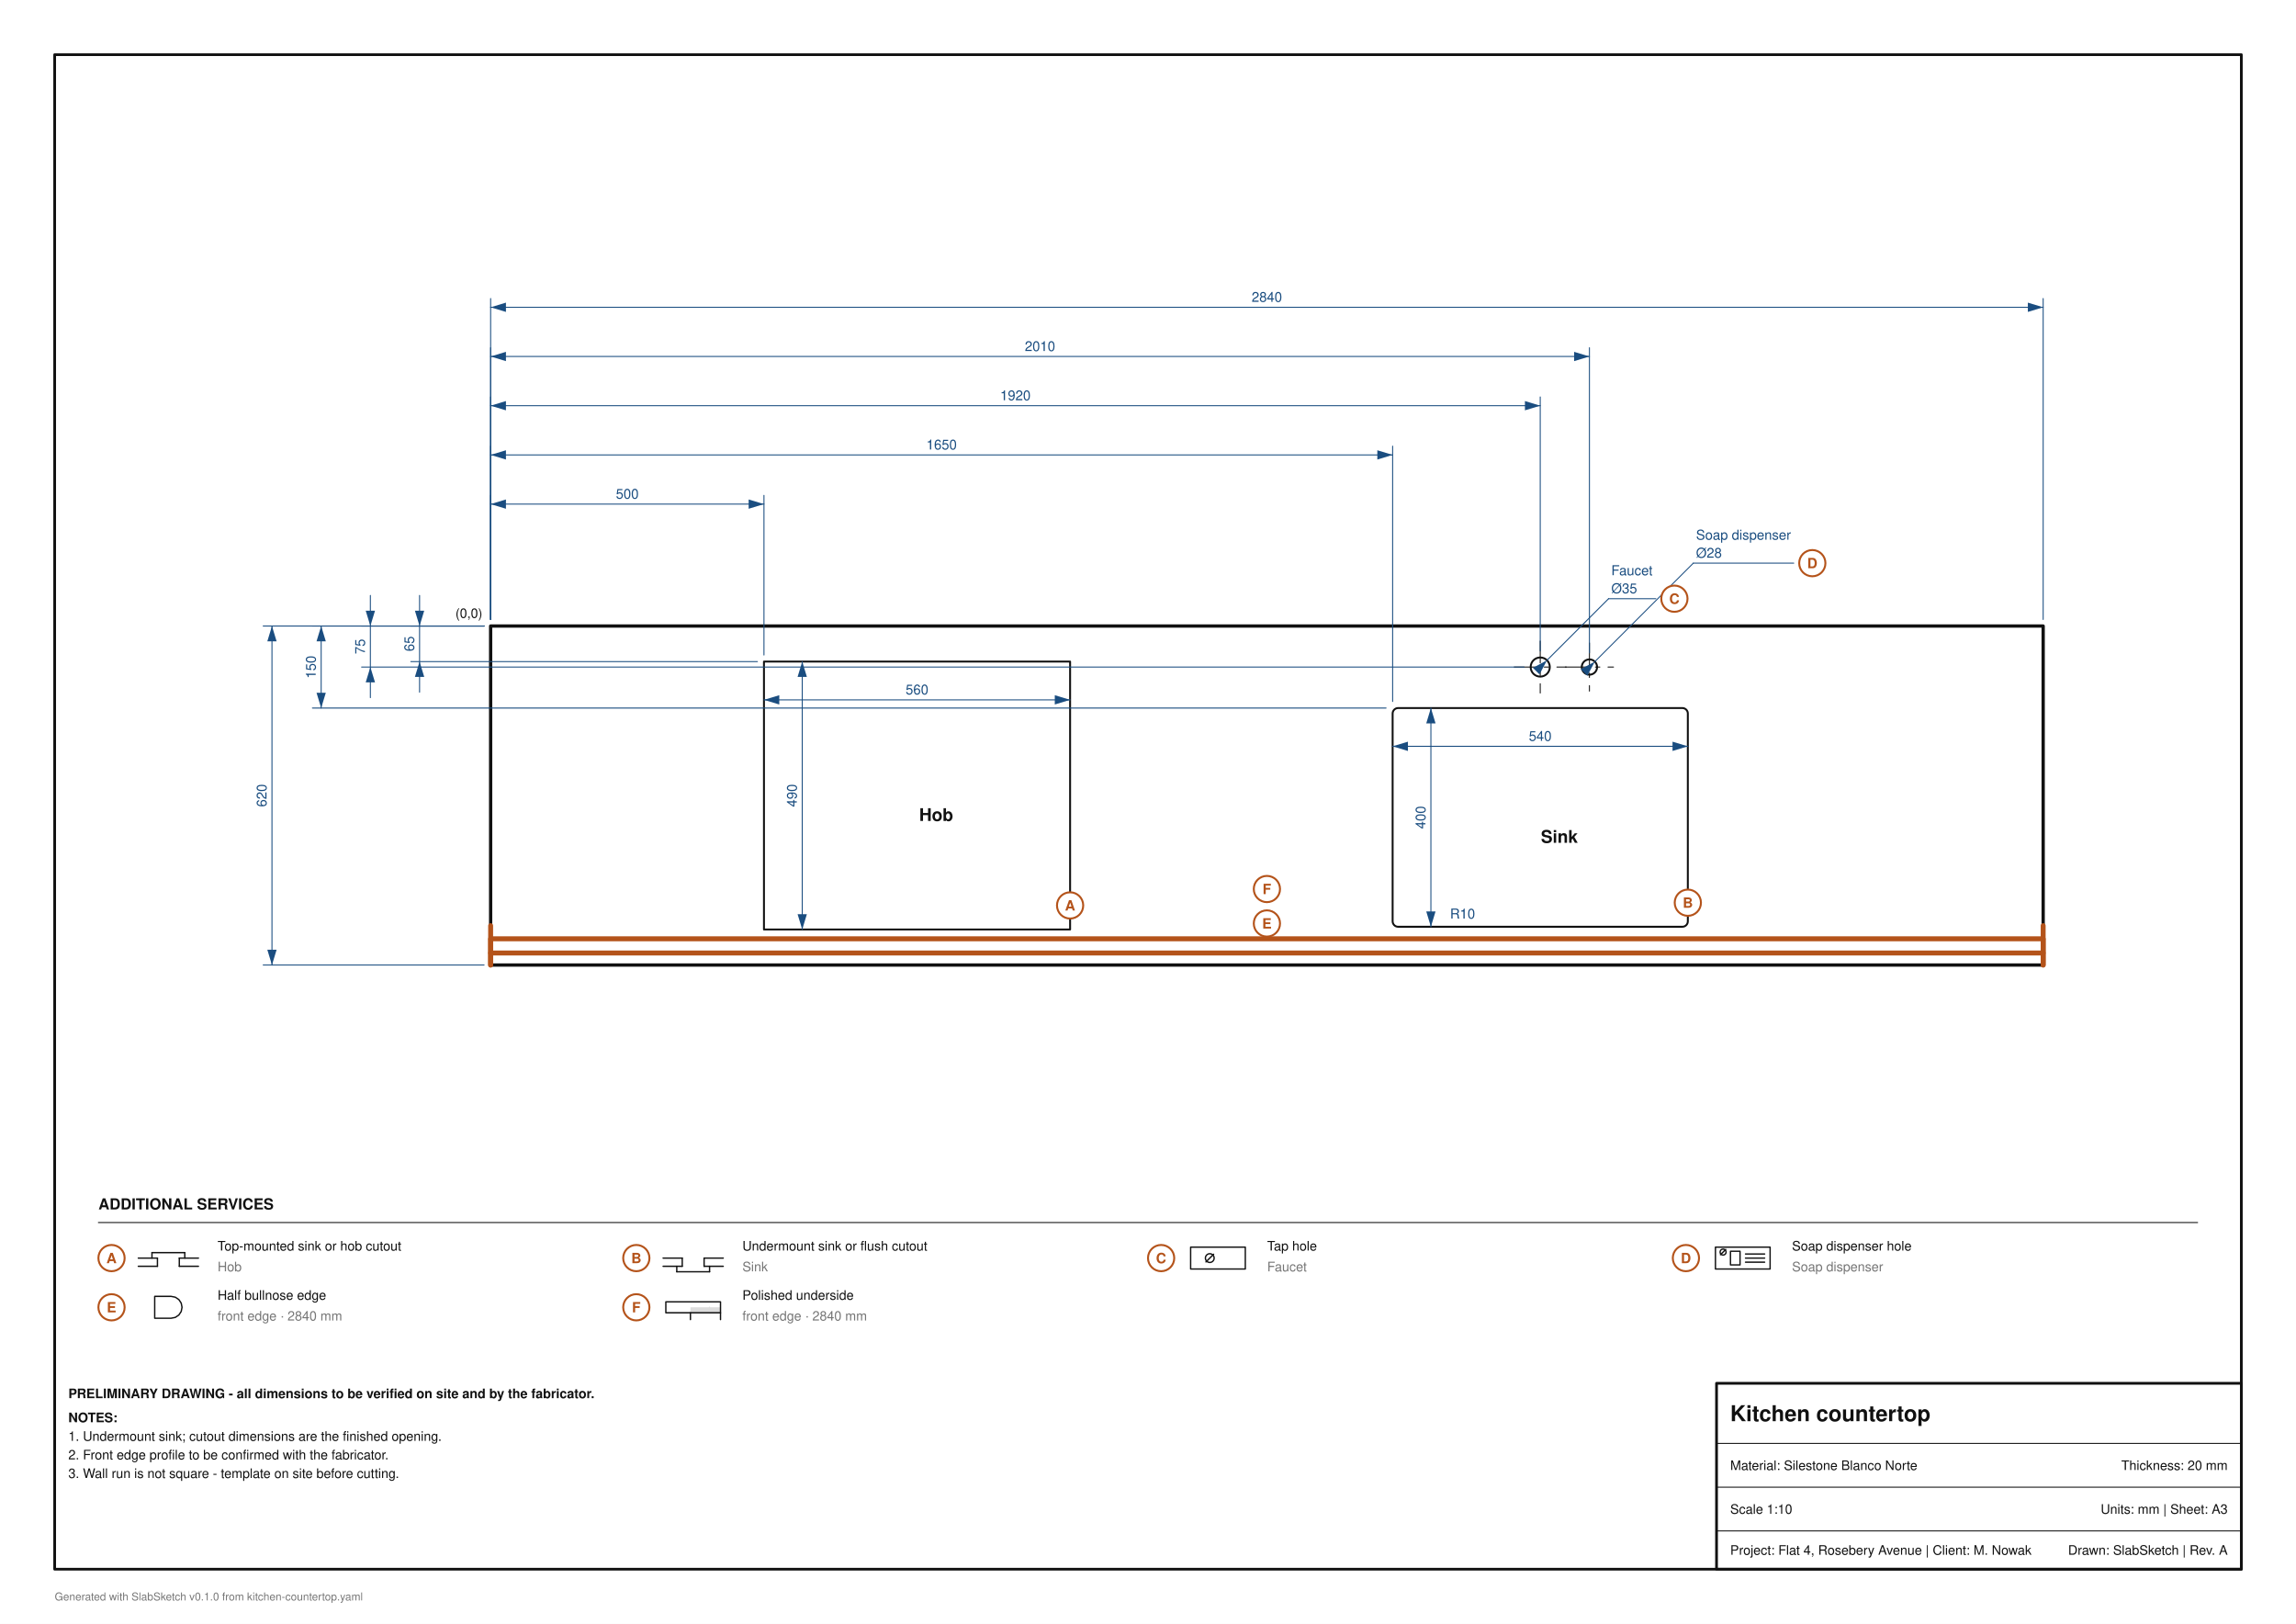
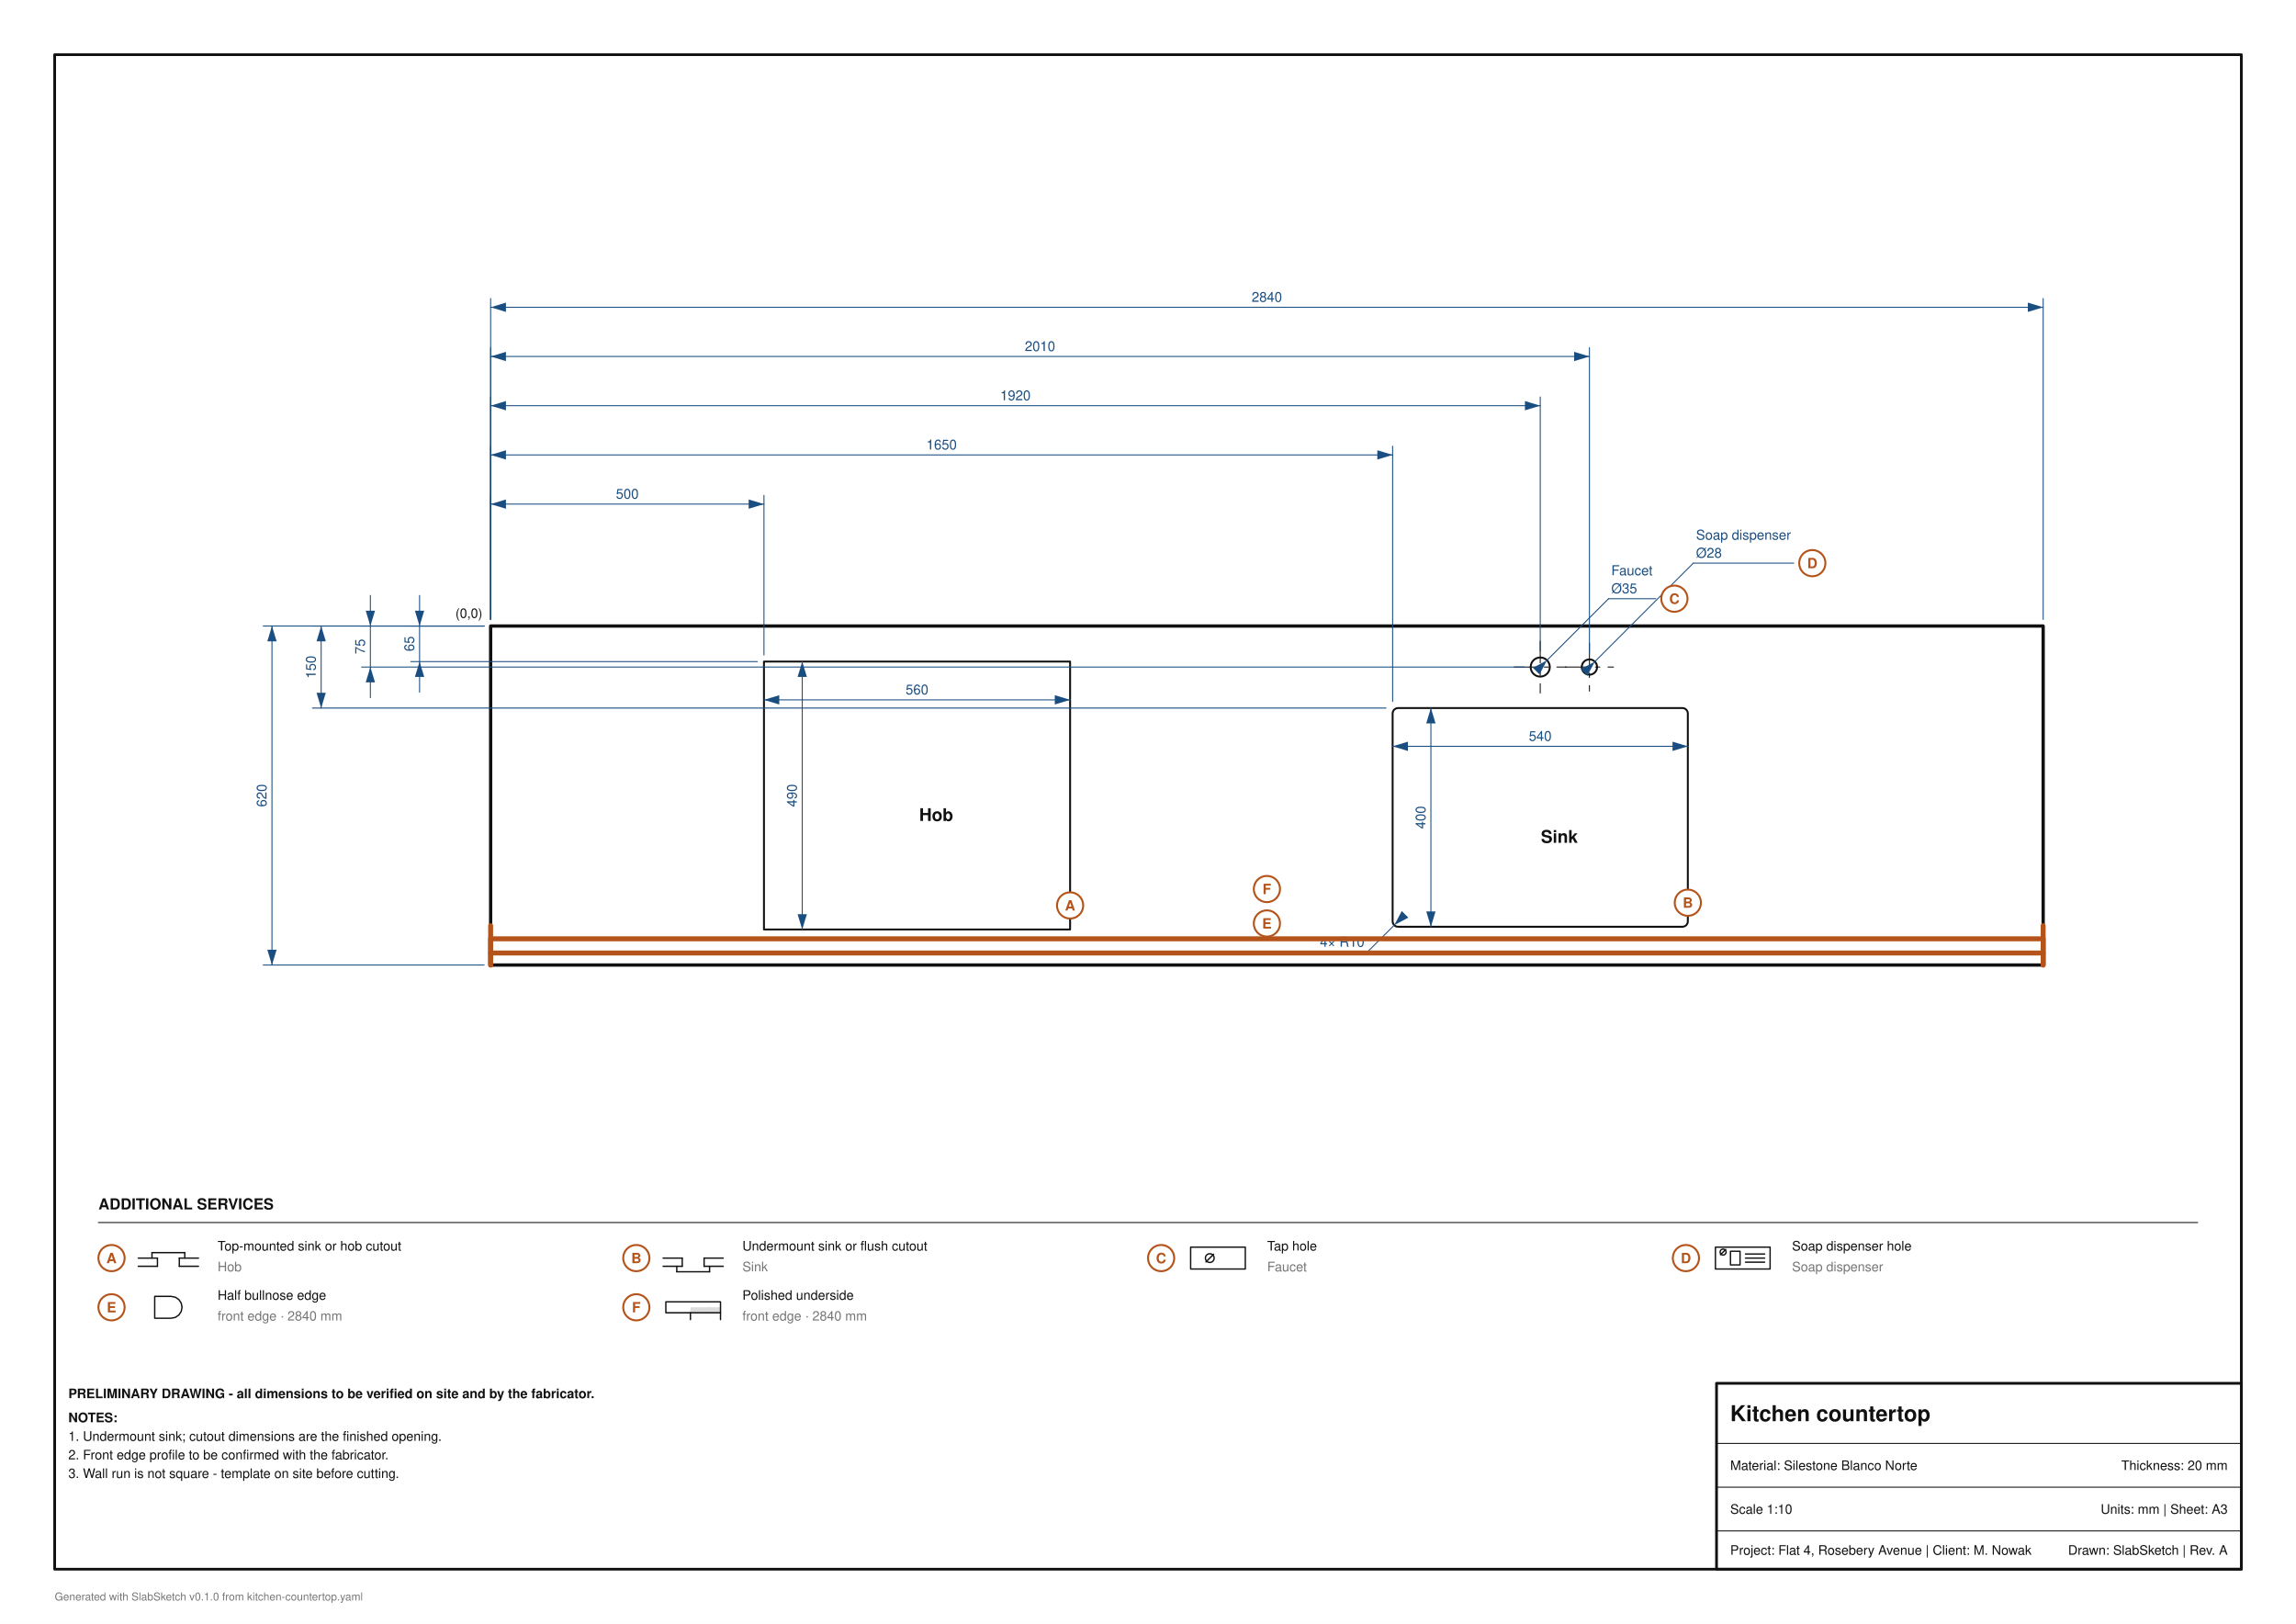
<svg xmlns="http://www.w3.org/2000/svg" version="1.1" width="420mm" height="297mm" viewBox="0 0 420 297">
  <rect x="0" y="0" width="420" height="297" fill="#ffffff" />
  <g fill="none" stroke="none" stroke-linecap="round" stroke-linejoin="round" font-family="Helvetica, Arial, sans-serif" shape-rendering="geometricPrecision">
    <g id="frame">
      <polygon points="10,10 410,10 410,287 10,287" stroke="#111111" stroke-width="0.5" fill="none" />
      <polygon points="314,253 410,253 410,287 314,287" stroke="#111111" stroke-width="0.5" fill="none" />
      <line x1="314" y1="264" x2="410" y2="264" stroke="#111111" stroke-width="0.18" />
      <line x1="314" y1="272" x2="410" y2="272" stroke="#111111" stroke-width="0.18" />
      <line x1="314" y1="280" x2="410" y2="280" stroke="#111111" stroke-width="0.18" />
      <line x1="18" y1="223.6" x2="402" y2="223.6" stroke="#111111" stroke-width="0.18" />
    </g>
    <g id="outline">
      <polygon points="89.75,114.5 373.75,114.5 373.75,176.5 89.75,176.5" stroke="#111111" stroke-width="0.6" fill="none" />
    </g>
    <g id="cutout">
      <polygon points="139.75,121 195.75,121 195.75,170 139.75,170" stroke="#111111" stroke-width="0.35" fill="none" />
      <polygon points="254.75,130.5 254.769,130.305 254.826,130.117 254.919,129.944 255.043,129.793 255.194,129.669 255.367,129.576 255.555,129.519 255.75,129.5 307.75,129.5 307.945,129.519 308.133,129.576 308.306,129.669 308.457,129.793 308.581,129.944 308.674,130.117 308.731,130.305 308.75,130.5 308.75,168.5 308.731,168.695 308.674,168.883 308.581,169.056 308.457,169.207 308.306,169.331 308.133,169.424 307.945,169.481 307.75,169.5 255.75,169.5 255.555,169.481 255.367,169.424 255.194,169.331 255.043,169.207 254.919,169.056 254.826,168.883 254.769,168.695 254.75,168.5" stroke="#111111" stroke-width="0.35" fill="none" />
    </g>
    <g id="hole">
      <circle cx="281.75" cy="122" r="1.75" stroke="#111111" stroke-width="0.35" fill="none" />
      <circle cx="290.75" cy="122" r="1.4" stroke="#111111" stroke-width="0.35" fill="none" />
    </g>
    <g id="centreline">
      <line x1="277" y1="122" x2="286.5" y2="122" stroke="#111111" stroke-width="0.18" stroke-dasharray="4 1.5 0.8 1.5" />
      <line x1="281.75" y1="117.25" x2="281.75" y2="126.75" stroke="#111111" stroke-width="0.18" stroke-dasharray="4 1.5 0.8 1.5" />
      <line x1="286.35" y1="122" x2="295.15" y2="122" stroke="#111111" stroke-width="0.18" stroke-dasharray="4 1.5 0.8 1.5" />
      <line x1="290.75" y1="117.6" x2="290.75" y2="126.4" stroke="#111111" stroke-width="0.18" stroke-dasharray="4 1.5 0.8 1.5" />
    </g>
    <g id="dimension">
-       <text x="265.25" y="168" dy="0" font-size="2.5" fill="#1a4d80">R10</text>
+       <line x1="255.043" y1="169.207" x2="250.093" y2="174.157" stroke="#1a4d80" stroke-width="0.18" />
+       <line x1="250.093" y1="174.157" x2="240.963" y2="174.157" stroke="#1a4d80" stroke-width="0.18" />
+       <polygon points="255.043,169.207 257.624,167.828 256.422,166.626" fill="#1a4d80" />
+       <text x="249.593" y="173.157" dy="0" font-size="2.5" fill="#1a4d80" text-anchor="end">4× R10</text>
      <line x1="139.75" y1="128" x2="195.75" y2="128" stroke="#1a4d80" stroke-width="0.18" />
      <polygon points="139.75,128 142.55,128.85 142.55,127.15" fill="#1a4d80" />
      <polygon points="195.75,128 192.95,127.15 192.95,128.85" fill="#1a4d80" />
      <text x="167.75" y="127" dy="0" font-size="2.5" fill="#1a4d80" text-anchor="middle">560</text>
      <line x1="254.75" y1="136.5" x2="308.75" y2="136.5" stroke="#1a4d80" stroke-width="0.18" />
      <polygon points="254.75,136.5 257.55,137.35 257.55,135.65" fill="#1a4d80" />
      <polygon points="308.75,136.5 305.95,135.65 305.95,137.35" fill="#1a4d80" />
      <text x="281.75" y="135.5" dy="0" font-size="2.5" fill="#1a4d80" text-anchor="middle">540</text>
      <line x1="89.75" y1="113.3" x2="89.75" y2="90.6" stroke="#1a4d80" stroke-width="0.18" />
      <line x1="139.75" y1="119.8" x2="139.75" y2="90.6" stroke="#1a4d80" stroke-width="0.18" />
      <line x1="89.75" y1="92.2" x2="139.75" y2="92.2" stroke="#1a4d80" stroke-width="0.18" />
      <polygon points="89.75,92.2 92.55,93.05 92.55,91.35" fill="#1a4d80" />
      <polygon points="139.75,92.2 136.95,91.35 136.95,93.05" fill="#1a4d80" />
      <text x="114.75" y="91.2" dy="0" font-size="2.5" fill="#1a4d80" text-anchor="middle">500</text>
      <line x1="89.75" y1="113.3" x2="89.75" y2="81.6" stroke="#1a4d80" stroke-width="0.18" />
      <line x1="254.75" y1="128.3" x2="254.75" y2="81.6" stroke="#1a4d80" stroke-width="0.18" />
      <line x1="89.75" y1="83.2" x2="254.75" y2="83.2" stroke="#1a4d80" stroke-width="0.18" />
      <polygon points="89.75,83.2 92.55,84.05 92.55,82.35" fill="#1a4d80" />
      <polygon points="254.75,83.2 251.95,82.35 251.95,84.05" fill="#1a4d80" />
      <text x="172.25" y="82.2" dy="0" font-size="2.5" fill="#1a4d80" text-anchor="middle">1650</text>
      <line x1="89.75" y1="113.3" x2="89.75" y2="72.6" stroke="#1a4d80" stroke-width="0.18" />
      <line x1="281.75" y1="119.05" x2="281.75" y2="72.6" stroke="#1a4d80" stroke-width="0.18" />
      <line x1="89.75" y1="74.2" x2="281.75" y2="74.2" stroke="#1a4d80" stroke-width="0.18" />
      <polygon points="89.75,74.2 92.55,75.05 92.55,73.35" fill="#1a4d80" />
      <polygon points="281.75,74.2 278.95,73.35 278.95,75.05" fill="#1a4d80" />
      <text x="185.75" y="73.2" dy="0" font-size="2.5" fill="#1a4d80" text-anchor="middle">1920</text>
      <line x1="89.75" y1="113.3" x2="89.75" y2="63.6" stroke="#1a4d80" stroke-width="0.18" />
      <line x1="290.75" y1="119.4" x2="290.75" y2="63.6" stroke="#1a4d80" stroke-width="0.18" />
      <line x1="89.75" y1="65.2" x2="290.75" y2="65.2" stroke="#1a4d80" stroke-width="0.18" />
      <polygon points="89.75,65.2 92.55,66.05 92.55,64.35" fill="#1a4d80" />
      <polygon points="290.75,65.2 287.95,64.35 287.95,66.05" fill="#1a4d80" />
      <text x="190.25" y="64.2" dy="0" font-size="2.5" fill="#1a4d80" text-anchor="middle">2010</text>
      <line x1="89.75" y1="113.3" x2="89.75" y2="54.6" stroke="#1a4d80" stroke-width="0.18" />
      <line x1="373.75" y1="113.3" x2="373.75" y2="54.6" stroke="#1a4d80" stroke-width="0.18" />
      <line x1="89.75" y1="56.2" x2="373.75" y2="56.2" stroke="#1a4d80" stroke-width="0.18" />
      <polygon points="89.75,56.2 92.55,57.05 92.55,55.35" fill="#1a4d80" />
      <polygon points="373.75,56.2 370.95,55.35 370.95,57.05" fill="#1a4d80" />
      <text x="231.75" y="55.2" dy="0" font-size="2.5" fill="#1a4d80" text-anchor="middle">2840</text>
      <line x1="146.75" y1="121" x2="146.75" y2="170" stroke="#1a4d80" stroke-width="0.18" />
      <polygon points="146.75,121 145.9,123.8 147.6,123.8" fill="#1a4d80" />
      <polygon points="146.75,170 147.6,167.2 145.9,167.2" fill="#1a4d80" />
      <text x="145.75" y="145.5" dy="0" font-size="2.5" fill="#1a4d80" text-anchor="middle" transform="rotate(-90 145.75 145.5)">490</text>
      <line x1="261.75" y1="129.5" x2="261.75" y2="169.5" stroke="#1a4d80" stroke-width="0.18" />
      <polygon points="261.75,129.5 260.9,132.3 262.6,132.3" fill="#1a4d80" />
      <polygon points="261.75,169.5 262.6,166.7 260.9,166.7" fill="#1a4d80" />
      <text x="260.75" y="149.5" dy="0" font-size="2.5" fill="#1a4d80" text-anchor="middle" transform="rotate(-90 260.75 149.5)">400</text>
      <line x1="88.55" y1="114.5" x2="75.15" y2="114.5" stroke="#1a4d80" stroke-width="0.18" />
      <line x1="138.55" y1="121" x2="75.15" y2="121" stroke="#1a4d80" stroke-width="0.18" />
      <line x1="76.75" y1="108.9" x2="76.75" y2="126.6" stroke="#1a4d80" stroke-width="0.18" />
      <polygon points="76.75,114.5 77.6,111.7 75.9,111.7" fill="#1a4d80" />
      <polygon points="76.75,121 75.9,123.8 77.6,123.8" fill="#1a4d80" />
      <text x="75.75" y="117.75" dy="0" font-size="2.5" fill="#1a4d80" text-anchor="middle" transform="rotate(-90 75.75 117.75)">65</text>
      <line x1="88.55" y1="114.5" x2="57.15" y2="114.5" stroke="#1a4d80" stroke-width="0.18" />
      <line x1="253.55" y1="129.5" x2="57.15" y2="129.5" stroke="#1a4d80" stroke-width="0.18" />
      <line x1="58.75" y1="114.5" x2="58.75" y2="129.5" stroke="#1a4d80" stroke-width="0.18" />
      <polygon points="58.75,114.5 57.9,117.3 59.6,117.3" fill="#1a4d80" />
      <polygon points="58.75,129.5 59.6,126.7 57.9,126.7" fill="#1a4d80" />
      <text x="57.75" y="122" dy="0" font-size="2.5" fill="#1a4d80" text-anchor="middle" transform="rotate(-90 57.75 122)">150</text>
      <line x1="88.55" y1="114.5" x2="66.15" y2="114.5" stroke="#1a4d80" stroke-width="0.18" />
      <line x1="278.8" y1="122" x2="66.15" y2="122" stroke="#1a4d80" stroke-width="0.18" />
      <line x1="67.75" y1="108.9" x2="67.75" y2="127.6" stroke="#1a4d80" stroke-width="0.18" />
      <polygon points="67.75,114.5 68.6,111.7 66.9,111.7" fill="#1a4d80" />
      <polygon points="67.75,122 66.9,124.8 68.6,124.8" fill="#1a4d80" />
      <text x="66.75" y="118.25" dy="0" font-size="2.5" fill="#1a4d80" text-anchor="middle" transform="rotate(-90 66.75 118.25)">75</text>
      <line x1="88.55" y1="114.5" x2="48.15" y2="114.5" stroke="#1a4d80" stroke-width="0.18" />
      <line x1="88.55" y1="176.5" x2="48.15" y2="176.5" stroke="#1a4d80" stroke-width="0.18" />
      <line x1="49.75" y1="114.5" x2="49.75" y2="176.5" stroke="#1a4d80" stroke-width="0.18" />
      <polygon points="49.75,114.5 48.9,117.3 50.6,117.3" fill="#1a4d80" />
      <polygon points="49.75,176.5 50.6,173.7 48.9,173.7" fill="#1a4d80" />
      <text x="48.75" y="145.5" dy="0" font-size="2.5" fill="#1a4d80" text-anchor="middle" transform="rotate(-90 48.75 145.5)">620</text>
      <line x1="282.987" y1="120.763" x2="294.25" y2="109.5" stroke="#1a4d80" stroke-width="0.18" />
      <line x1="294.25" y1="109.5" x2="302.893" y2="109.5" stroke="#1a4d80" stroke-width="0.18" />
      <polygon points="282.987,120.763 280.406,122.141 281.609,123.344" fill="#1a4d80" />
      <text x="294.75" y="105.2" dy="0" font-size="2.5" fill="#1a4d80">Faucet</text>
      <text x="294.75" y="108.5" dy="0" font-size="2.5" fill="#1a4d80">Ø35</text>
      <line x1="291.74" y1="121.01" x2="309.75" y2="103" stroke="#1a4d80" stroke-width="0.18" />
      <line x1="309.75" y1="103" x2="328.12" y2="103" stroke="#1a4d80" stroke-width="0.18" />
      <polygon points="291.74,121.01 289.159,122.389 290.361,123.591" fill="#1a4d80" />
      <text x="310.25" y="98.7" dy="0" font-size="2.5" fill="#1a4d80">Soap dispenser</text>
      <text x="310.25" y="102" dy="0" font-size="2.5" fill="#1a4d80">Ø28</text>
    </g>
    <g id="service">
      <circle cx="195.75" cy="165.6" r="2.4" stroke="#b4531a" stroke-width="0.36" fill="#ffffff" />
      <text x="195.75" y="165.6" dy="0.931" font-size="2.6" fill="#b4531a" text-anchor="middle" font-weight="bold">A</text>
      <circle cx="308.75" cy="165.1" r="2.4" stroke="#b4531a" stroke-width="0.36" fill="#ffffff" />
      <text x="308.75" y="165.1" dy="0.931" font-size="2.6" fill="#b4531a" text-anchor="middle" font-weight="bold">B</text>
      <circle cx="306.293" cy="109.5" r="2.4" stroke="#b4531a" stroke-width="0.36" fill="#ffffff" />
      <text x="306.293" y="109.5" dy="0.931" font-size="2.6" fill="#b4531a" text-anchor="middle" font-weight="bold">C</text>
      <circle cx="331.52" cy="103" r="2.4" stroke="#b4531a" stroke-width="0.36" fill="#ffffff" />
      <text x="331.52" y="103" dy="0.931" font-size="2.6" fill="#b4531a" text-anchor="middle" font-weight="bold">D</text>
      <line x1="89.75" y1="174.3" x2="373.75" y2="174.3" stroke="#b4531a" stroke-width="0.9" />
      <line x1="89.75" y1="176.5" x2="89.75" y2="171.9" stroke="#b4531a" stroke-width="0.9" />
      <line x1="373.75" y1="176.5" x2="373.75" y2="171.9" stroke="#b4531a" stroke-width="0.9" />
      <circle cx="231.75" cy="168.9" r="2.4" stroke="#b4531a" stroke-width="0.36" fill="#ffffff" />
      <text x="231.75" y="168.9" dy="0.931" font-size="2.6" fill="#b4531a" text-anchor="middle" font-weight="bold">E</text>
      <line x1="89.75" y1="171.7" x2="373.75" y2="171.7" stroke="#b4531a" stroke-width="0.9" />
      <line x1="89.75" y1="176.5" x2="89.75" y2="169.3" stroke="#b4531a" stroke-width="0.9" />
      <line x1="373.75" y1="176.5" x2="373.75" y2="169.3" stroke="#b4531a" stroke-width="0.9" />
      <circle cx="231.75" cy="162.6" r="2.4" stroke="#b4531a" stroke-width="0.36" fill="#ffffff" />
      <text x="231.75" y="162.6" dy="0.931" font-size="2.6" fill="#b4531a" text-anchor="middle" font-weight="bold">F</text>
      <circle cx="20.4" cy="230.1" r="2.4" stroke="#b4531a" stroke-width="0.36" fill="#ffffff" />
      <text x="20.4" y="230.1" dy="0.931" font-size="2.6" fill="#b4531a" text-anchor="middle" font-weight="bold">A</text>
      <polyline points="25.3,230.1 28.8,230.1" stroke="#111111" stroke-width="0.25" fill="none" />
      <polyline points="25.3,231.6 28.8,231.6" stroke="#111111" stroke-width="0.25" fill="none" />
      <polyline points="28.8,230.1 28.8,231.6" stroke="#111111" stroke-width="0.25" fill="none" />
      <polyline points="32.8,230.1 36.3,230.1" stroke="#111111" stroke-width="0.25" fill="none" />
      <polyline points="32.8,231.6 36.3,231.6" stroke="#111111" stroke-width="0.25" fill="none" />
      <polyline points="32.8,230.1 32.8,231.6" stroke="#111111" stroke-width="0.25" fill="none" />
      <polyline points="27.8,229.1 33.8,229.1" stroke="#111111" stroke-width="0.25" fill="none" />
      <polyline points="27.8,229.1 27.8,230.1" stroke="#111111" stroke-width="0.25" fill="none" />
      <polyline points="33.8,229.1 33.8,230.1" stroke="#111111" stroke-width="0.25" fill="none" />
      <circle cx="116.4" cy="230.1" r="2.4" stroke="#b4531a" stroke-width="0.36" fill="#ffffff" />
      <text x="116.4" y="230.1" dy="0.931" font-size="2.6" fill="#b4531a" text-anchor="middle" font-weight="bold">B</text>
      <polyline points="121.3,230.1 124.8,230.1" stroke="#111111" stroke-width="0.25" fill="none" />
      <polyline points="121.3,231.6 124.8,231.6" stroke="#111111" stroke-width="0.25" fill="none" />
      <polyline points="124.8,230.1 124.8,231.6" stroke="#111111" stroke-width="0.25" fill="none" />
      <polyline points="128.8,230.1 132.3,230.1" stroke="#111111" stroke-width="0.25" fill="none" />
      <polyline points="128.8,231.6 132.3,231.6" stroke="#111111" stroke-width="0.25" fill="none" />
      <polyline points="128.8,230.1 128.8,231.6" stroke="#111111" stroke-width="0.25" fill="none" />
      <polyline points="123.8,232.6 129.8,232.6" stroke="#111111" stroke-width="0.25" fill="none" />
      <polyline points="123.8,231.6 123.8,232.6" stroke="#111111" stroke-width="0.25" fill="none" />
      <polyline points="129.8,231.6 129.8,232.6" stroke="#111111" stroke-width="0.25" fill="none" />
      <circle cx="212.4" cy="230.1" r="2.4" stroke="#b4531a" stroke-width="0.36" fill="#ffffff" />
      <text x="212.4" y="230.1" dy="0.931" font-size="2.6" fill="#b4531a" text-anchor="middle" font-weight="bold">C</text>
      <polygon points="217.8,228.1 227.8,228.1 227.8,232.1 217.8,232.1" stroke="#111111" stroke-width="0.25" fill="none" />
      <circle cx="221.3" cy="230.1" r="0.8" stroke="#111111" stroke-width="0.25" fill="none" />
      <polyline points="220.6,230.8 222,229.4" stroke="#111111" stroke-width="0.25" fill="none" />
      <circle cx="308.4" cy="230.1" r="2.4" stroke="#b4531a" stroke-width="0.36" fill="#ffffff" />
      <text x="308.4" y="230.1" dy="0.931" font-size="2.6" fill="#b4531a" text-anchor="middle" font-weight="bold">D</text>
      <polygon points="313.8,228.1 323.8,228.1 323.8,232.1 313.8,232.1" stroke="#111111" stroke-width="0.25" fill="none" />
      <circle cx="315.2" cy="229" r="0.55" stroke="#111111" stroke-width="0.25" fill="none" />
      <polyline points="314.719,229.481 315.681,228.519" stroke="#111111" stroke-width="0.25" fill="none" />
      <polygon points="316.55,228.85 318.3,228.85 318.3,231.35 316.55,231.35" stroke="#111111" stroke-width="0.25" fill="none" />
      <polyline points="319.3,229.35 322.8,229.35" stroke="#111111" stroke-width="0.25" fill="none" />
      <polyline points="319.3,230.1 322.8,230.1" stroke="#111111" stroke-width="0.25" fill="none" />
      <polyline points="319.3,230.85 322.8,230.85" stroke="#111111" stroke-width="0.25" fill="none" />
      <circle cx="20.4" cy="239.1" r="2.4" stroke="#b4531a" stroke-width="0.36" fill="#ffffff" />
      <text x="20.4" y="239.1" dy="0.931" font-size="2.6" fill="#b4531a" text-anchor="middle" font-weight="bold">E</text>
      <polygon points="28.3,237.1 31.3,237.1 31.3,237.1 32.065,237.252 32.714,237.686 33.148,238.335 33.3,239.1 33.148,239.865 32.714,240.514 32.065,240.948 31.3,241.1 28.3,241.1" stroke="#111111" stroke-width="0.25" fill="none" />
      <circle cx="116.4" cy="239.1" r="2.4" stroke="#b4531a" stroke-width="0.36" fill="#ffffff" />
      <text x="116.4" y="239.1" dy="0.931" font-size="2.6" fill="#b4531a" text-anchor="middle" font-weight="bold">F</text>
      <polygon points="126.3,239.1 131.8,239.1 131.8,240.1 126.3,240.1" fill="#dcdcdc" />
      <polygon points="129.8,238.9 130.094,239.6 129.8,240.3 129.506,239.6" fill="#dcdcdc" />
      <polygon points="121.8,238.1 131.8,238.1 131.8,240.1 121.8,240.1" stroke="#111111" stroke-width="0.25" fill="none" />
      <polyline points="126.3,240.1 126.3,241.35" stroke="#111111" stroke-width="0.25" fill="none" />
      <polyline points="131.8,240.1 131.8,241.35" stroke="#111111" stroke-width="0.25" fill="none" />
    </g>
    <g id="annotation">
      <text x="171.25" y="149" dy="1.146" font-size="3.2" fill="#111111" text-anchor="middle" font-weight="bold">Hob</text>
      <text x="285.25" y="153" dy="1.146" font-size="3.2" fill="#111111" text-anchor="middle" font-weight="bold">Sink</text>
      <text x="88.25" y="113" dy="0" font-size="2.4" fill="#111111" text-anchor="end">(0,0)</text>
    </g>
    <g id="title">
      <text x="316.5" y="258.5" dy="1.432" font-size="4" fill="#111111" font-weight="bold">Kitchen countertop</text>
      <text x="407.5" y="268" dy="0.859" font-size="2.4" fill="#111111" text-anchor="end">Thickness: 20 mm</text>
      <text x="316.5" y="268" dy="0.859" font-size="2.4" fill="#111111">Material: Silestone Blanco Norte</text>
      <text x="407.5" y="276" dy="0.859" font-size="2.4" fill="#111111" text-anchor="end">Units: mm | Sheet: A3</text>
      <text x="316.5" y="276" dy="0.859" font-size="2.4" fill="#111111">Scale 1:10</text>
      <text x="407.5" y="283.5" dy="0.859" font-size="2.4" fill="#111111" text-anchor="end">Drawn: SlabSketch | Rev. A</text>
      <text x="316.5" y="283.5" dy="0.859" font-size="2.4" fill="#111111">Project: Flat 4, Rosebery Avenue | Client: M. Nowak</text>
      <text x="12.5" y="254" dy="1.718" font-size="2.4" fill="#111111" font-weight="bold">PRELIMINARY DRAWING - all dimensions to be verified on site and by the fabricator.</text>
      <text x="12.5" y="258.4" dy="1.718" font-size="2.4" fill="#111111" font-weight="bold">NOTES:</text>
      <text x="12.5" y="261.8" dy="1.718" font-size="2.4" fill="#111111">1. Undermount sink; cutout dimensions are the finished opening.</text>
      <text x="12.5" y="265.2" dy="1.718" font-size="2.4" fill="#111111">2. Front edge profile to be confirmed with the fabricator.</text>
      <text x="12.5" y="268.6" dy="1.718" font-size="2.4" fill="#111111">3. Wall run is not square - template on site before cutting.</text>
      <text x="18" y="219.2" dy="2.005" font-size="2.8" fill="#111111" font-weight="bold">ADDITIONAL SERVICES</text>
      <text x="39.8" y="227" dy="1.718" font-size="2.4" fill="#111111">Top-mounted sink or hob cutout</text>
      <text x="39.8" y="230.8" dy="1.718" font-size="2.4" fill="#767676">Hob</text>
      <text x="135.8" y="227" dy="1.718" font-size="2.4" fill="#111111">Undermount sink or flush cutout</text>
      <text x="135.8" y="230.8" dy="1.718" font-size="2.4" fill="#767676">Sink</text>
      <text x="231.8" y="227" dy="1.718" font-size="2.4" fill="#111111">Tap hole</text>
      <text x="231.8" y="230.8" dy="1.718" font-size="2.4" fill="#767676">Faucet</text>
      <text x="327.8" y="227" dy="1.718" font-size="2.4" fill="#111111">Soap dispenser hole</text>
      <text x="327.8" y="230.8" dy="1.718" font-size="2.4" fill="#767676">Soap dispenser</text>
      <text x="39.8" y="236" dy="1.718" font-size="2.4" fill="#111111">Half bullnose edge</text>
      <text x="39.8" y="239.8" dy="1.718" font-size="2.4" fill="#767676">front edge · 2840 mm</text>
      <text x="135.8" y="236" dy="1.718" font-size="2.4" fill="#111111">Polished underside</text>
      <text x="135.8" y="239.8" dy="1.718" font-size="2.4" fill="#767676">front edge · 2840 mm</text>
      <text x="10" y="292" dy="0.716" font-size="2" fill="#767676">Generated with SlabSketch v0.1.0 from kitchen-countertop.yaml</text>
    </g>
  </g>
</svg>
